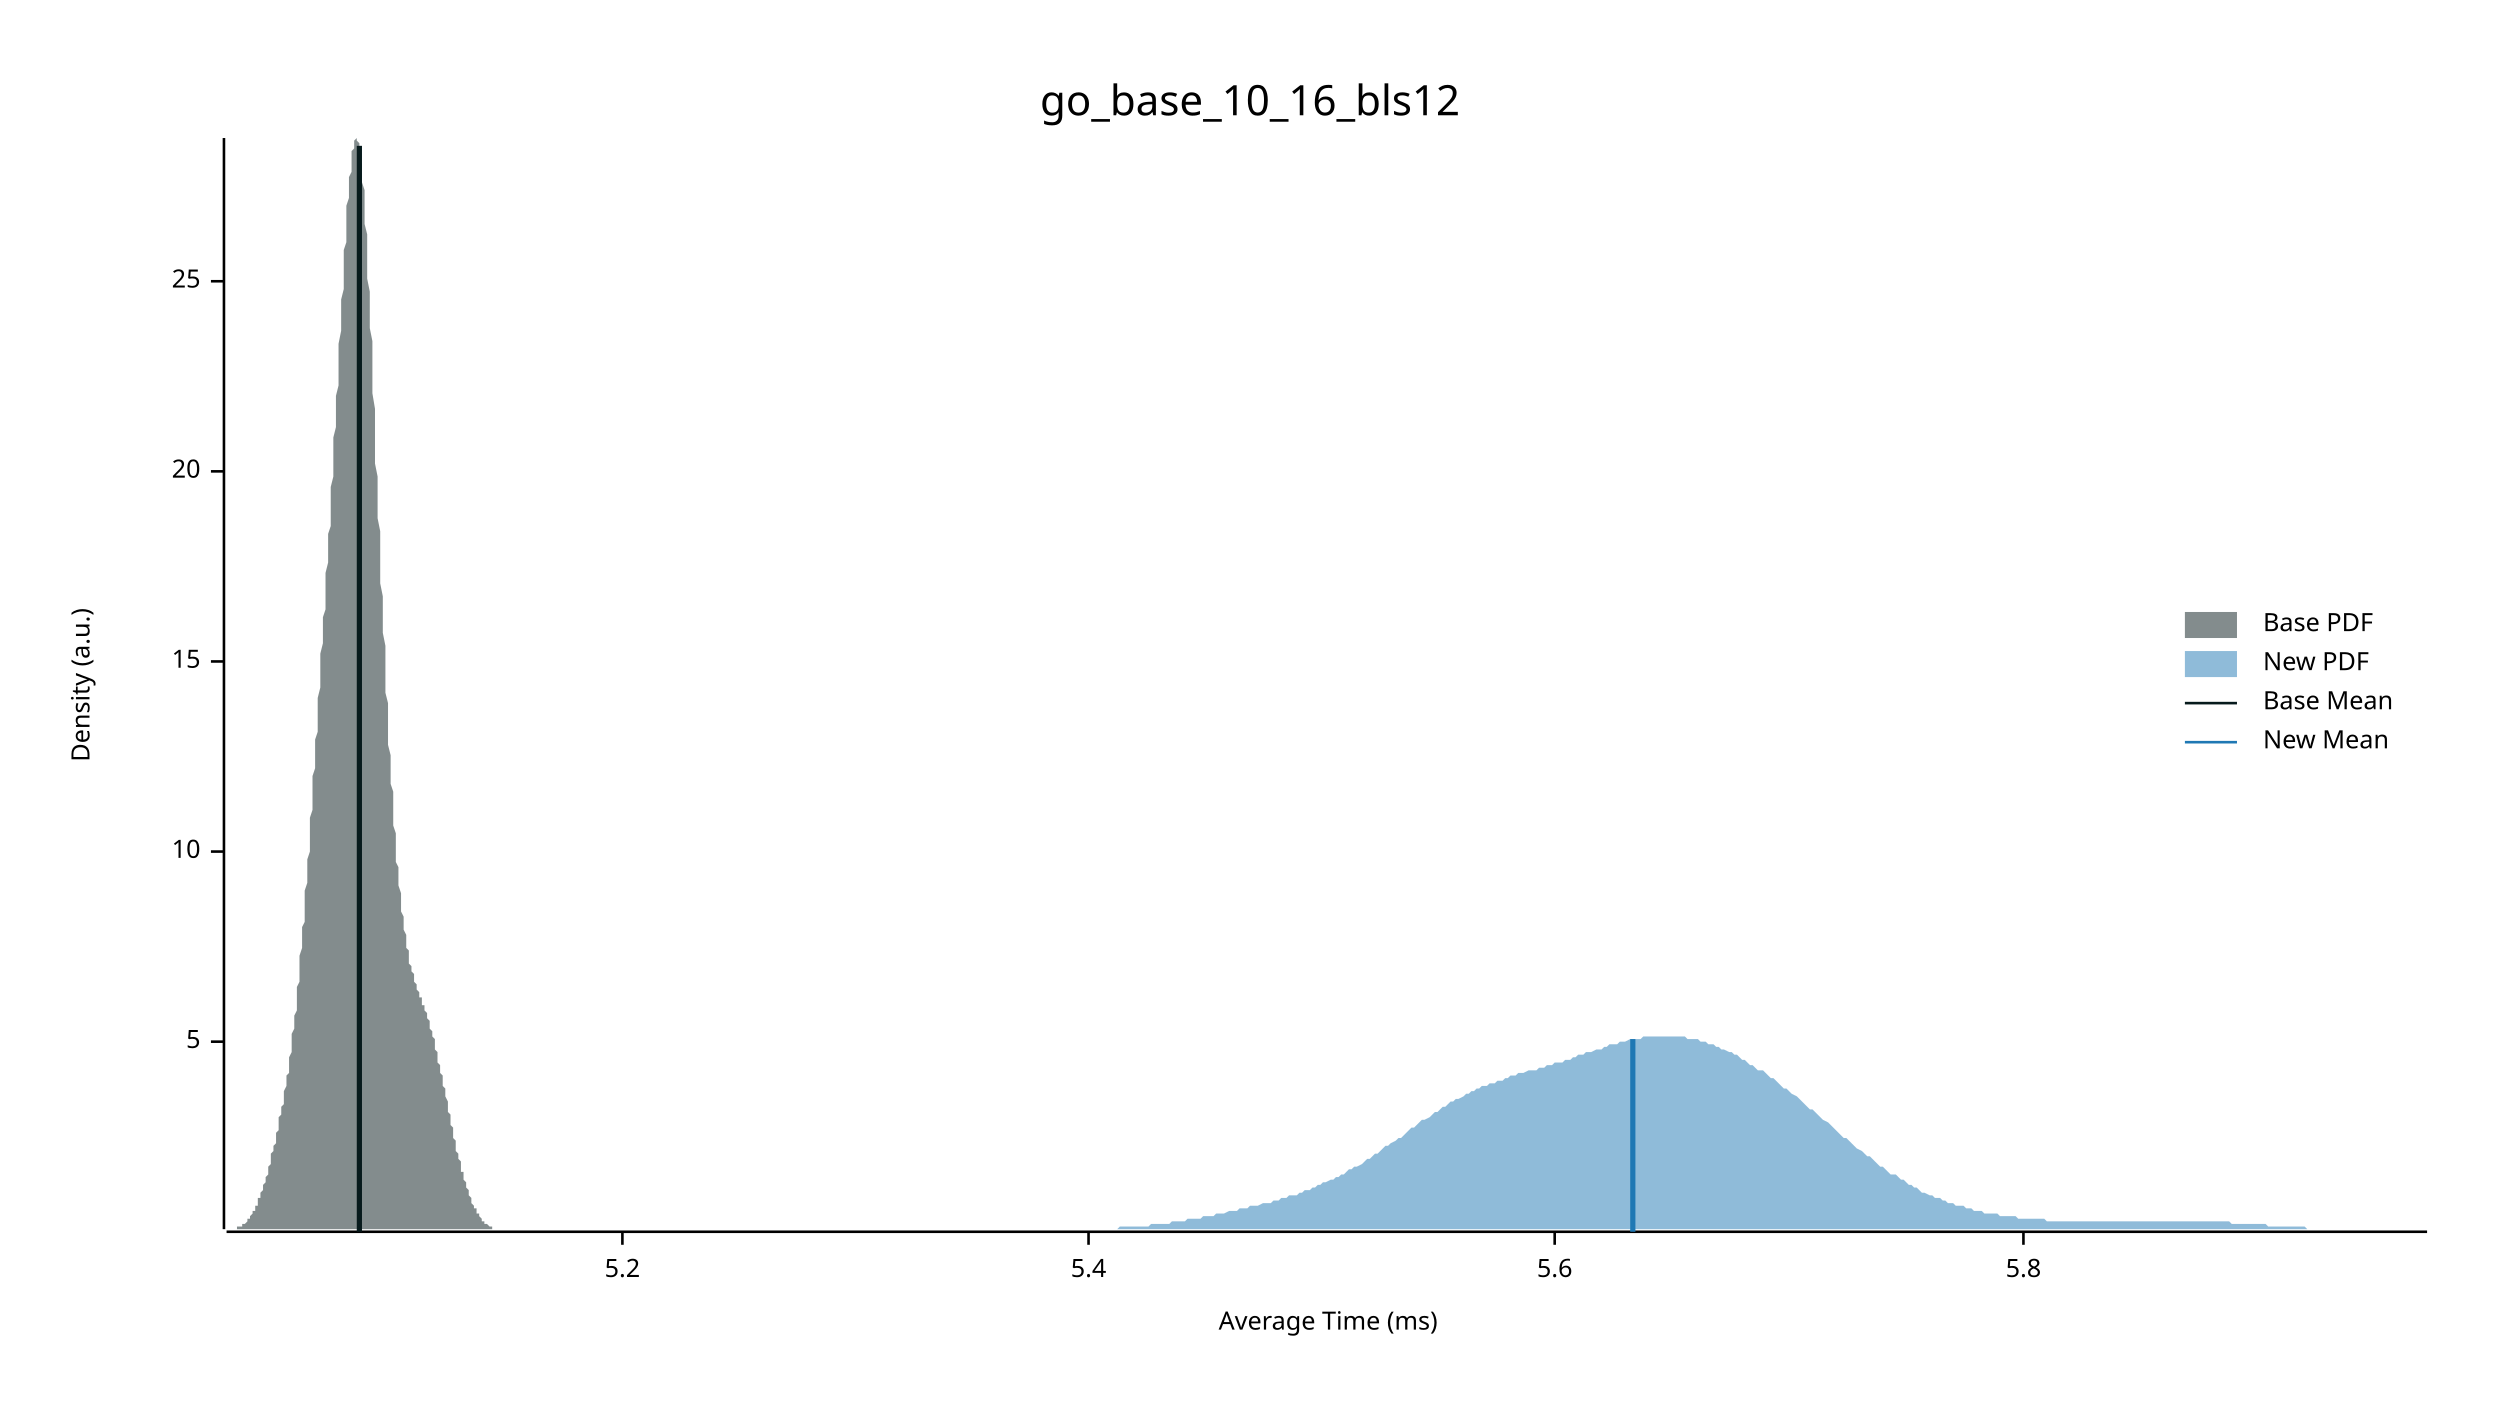
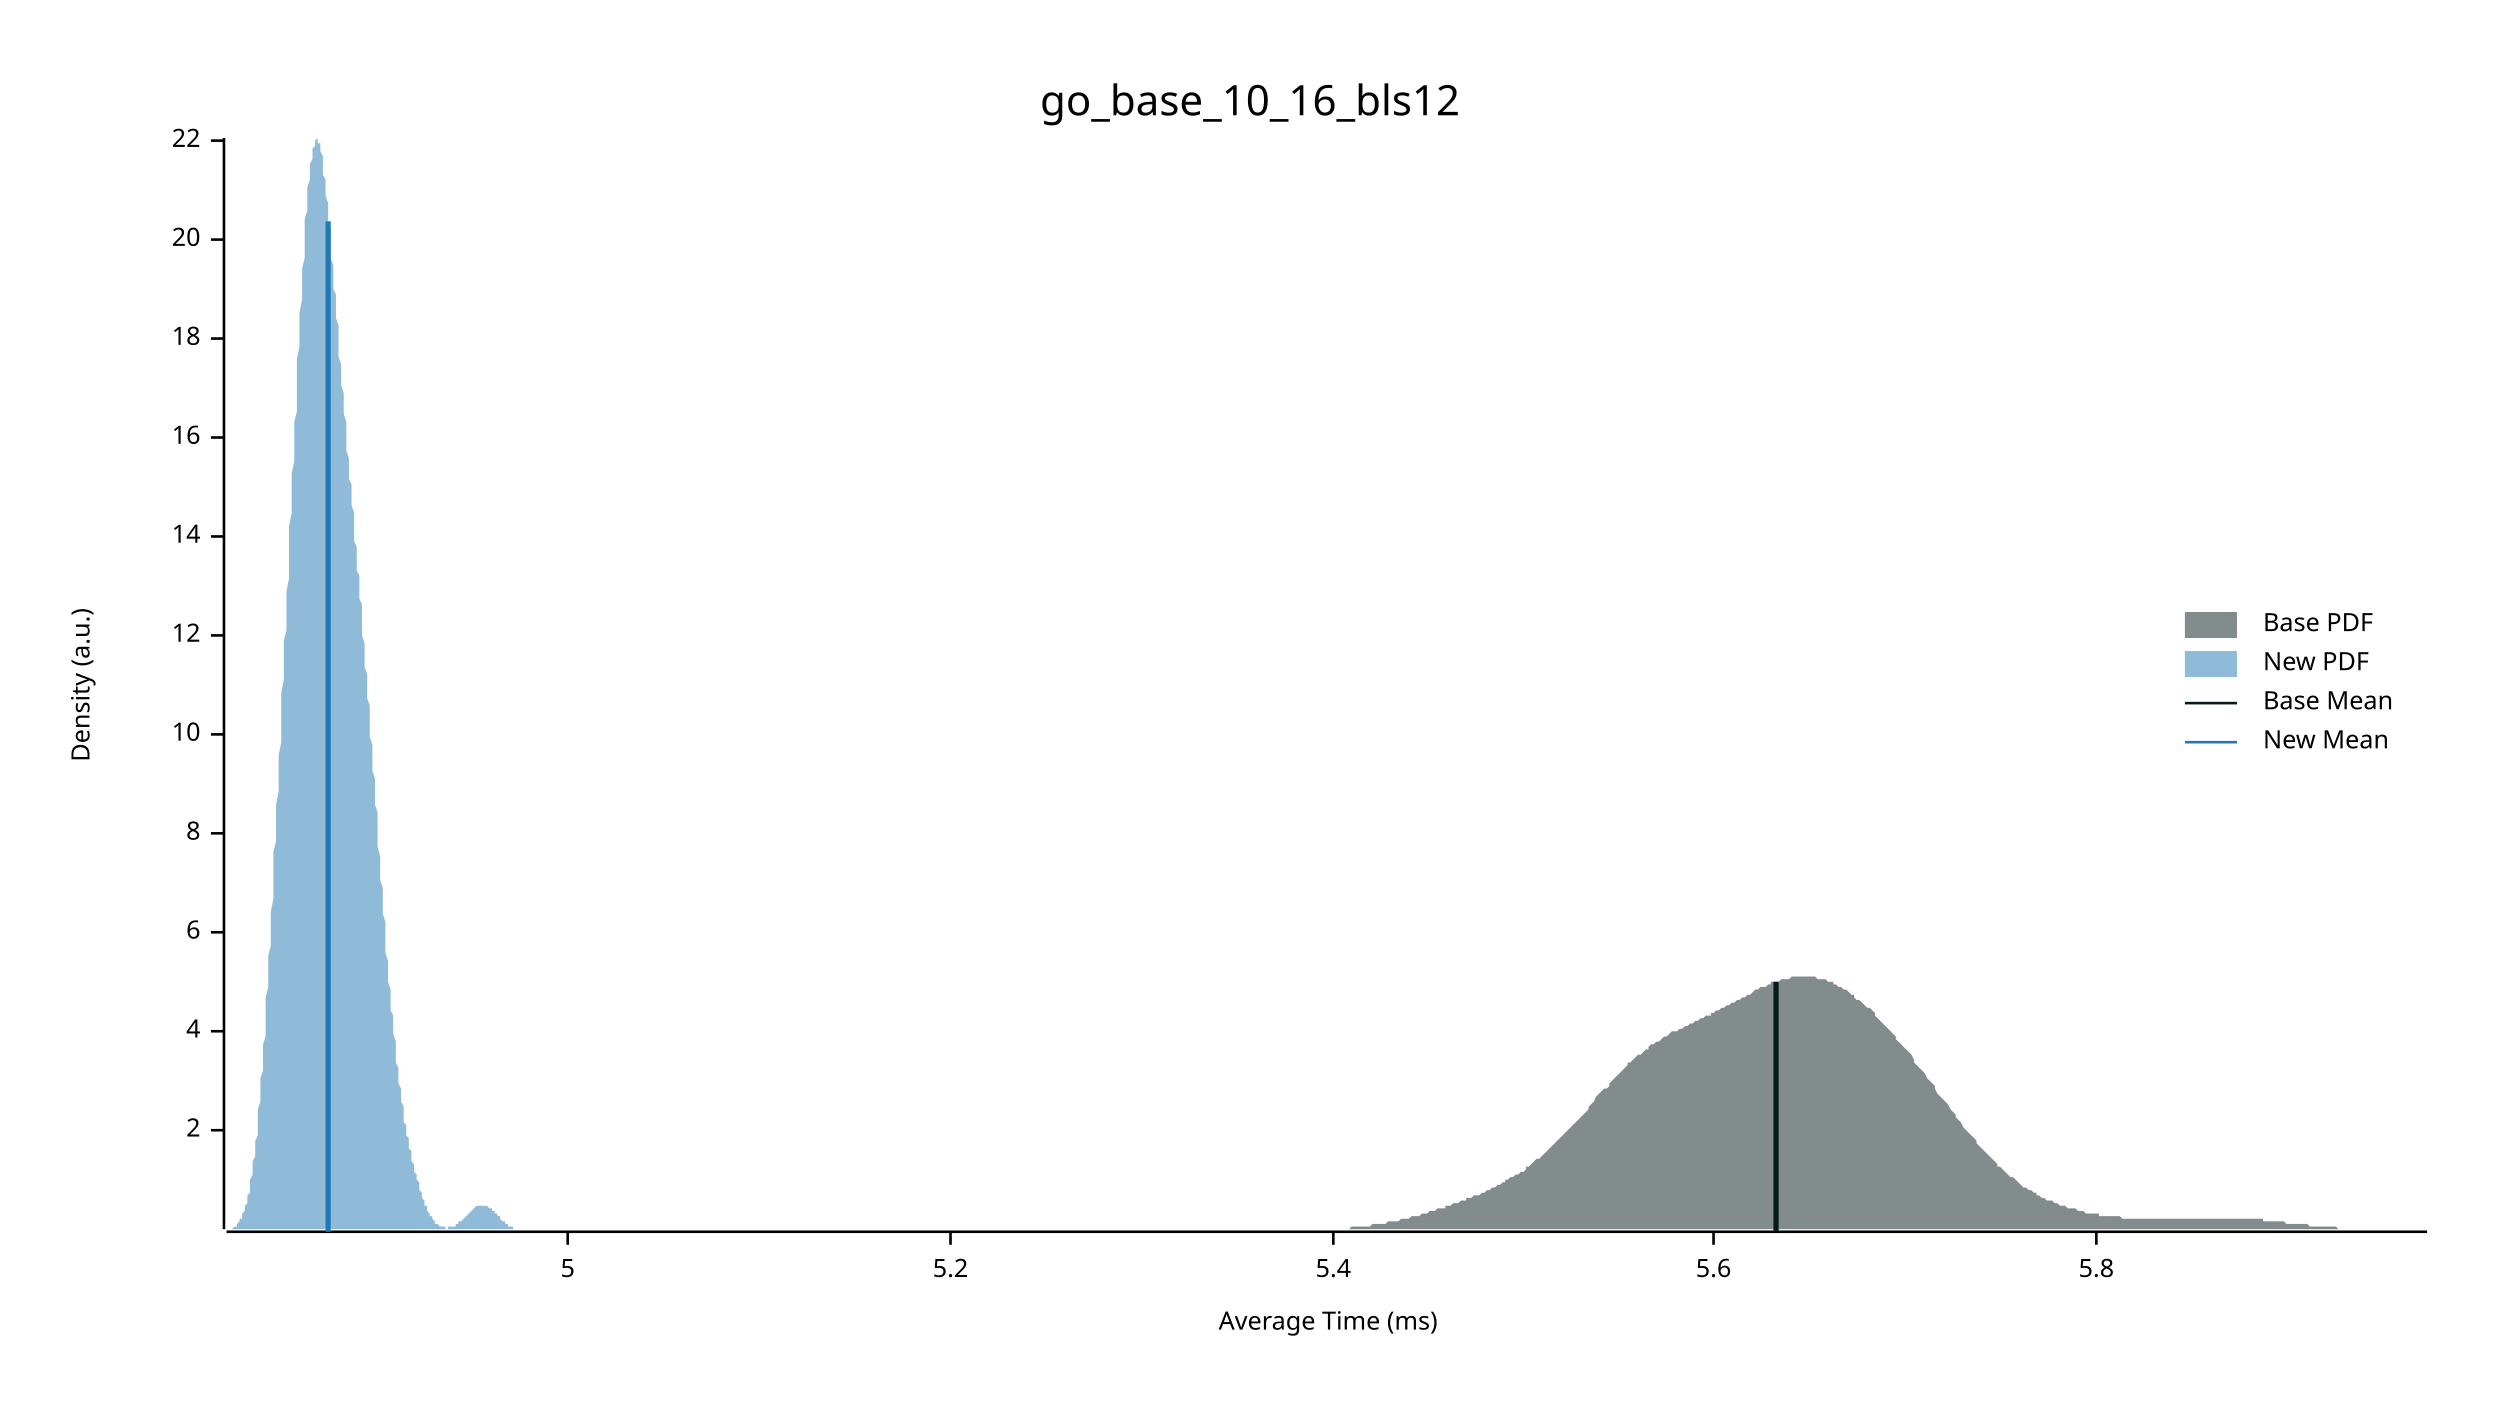
<svg xmlns="http://www.w3.org/2000/svg" width="960" height="540" viewBox="0 0 960 540">
  <text x="480" y="32" dy="0.76em" text-anchor="middle" font-family="sans-serif" font-size="16.129" opacity="1" fill="#000000">
go_base_10_16_bls12
</text>
  <text x="27" y="263" dy="0.76em" text-anchor="middle" font-family="sans-serif" font-size="9.677" opacity="1" fill="#000000" transform="rotate(270, 27, 263)">
Density (a.u.)
</text>
  <text x="510" y="513" dy="-0.5ex" text-anchor="middle" font-family="sans-serif" font-size="9.677" opacity="1" fill="#000000">
Average Time (ms)
</text>
  <polyline fill="none" opacity="1" stroke="#000000" stroke-width="1" points="86,53 86,472 " />
-   <text x="77" y="400" dy="0.5ex" text-anchor="end" font-family="sans-serif" font-size="9.677" opacity="1" fill="#000000">
+   <text x="77" y="434" dy="0.5ex" text-anchor="end" font-family="sans-serif" font-size="9.677" opacity="1" fill="#000000">
+ 2
+ </text>
+   <polyline fill="none" opacity="1" stroke="#000000" stroke-width="1" points="81,434 86,434 " />
+   <text x="77" y="396" dy="0.5ex" text-anchor="end" font-family="sans-serif" font-size="9.677" opacity="1" fill="#000000">
+ 4
+ </text>
+   <polyline fill="none" opacity="1" stroke="#000000" stroke-width="1" points="81,396 86,396 " />
+   <text x="77" y="358" dy="0.5ex" text-anchor="end" font-family="sans-serif" font-size="9.677" opacity="1" fill="#000000">
+ 6
+ </text>
+   <polyline fill="none" opacity="1" stroke="#000000" stroke-width="1" points="81,358 86,358 " />
+   <text x="77" y="320" dy="0.5ex" text-anchor="end" font-family="sans-serif" font-size="9.677" opacity="1" fill="#000000">
+ 8
+ </text>
+   <polyline fill="none" opacity="1" stroke="#000000" stroke-width="1" points="81,320 86,320 " />
+   <text x="77" y="282" dy="0.5ex" text-anchor="end" font-family="sans-serif" font-size="9.677" opacity="1" fill="#000000">
+ 10
+ </text>
+   <polyline fill="none" opacity="1" stroke="#000000" stroke-width="1" points="81,282 86,282 " />
+   <text x="77" y="244" dy="0.5ex" text-anchor="end" font-family="sans-serif" font-size="9.677" opacity="1" fill="#000000">
+ 12
+ </text>
+   <polyline fill="none" opacity="1" stroke="#000000" stroke-width="1" points="81,244 86,244 " />
+   <text x="77" y="206" dy="0.5ex" text-anchor="end" font-family="sans-serif" font-size="9.677" opacity="1" fill="#000000">
+ 14
+ </text>
+   <polyline fill="none" opacity="1" stroke="#000000" stroke-width="1" points="81,206 86,206 " />
+   <text x="77" y="168" dy="0.5ex" text-anchor="end" font-family="sans-serif" font-size="9.677" opacity="1" fill="#000000">
+ 16
+ </text>
+   <polyline fill="none" opacity="1" stroke="#000000" stroke-width="1" points="81,168 86,168 " />
+   <text x="77" y="130" dy="0.5ex" text-anchor="end" font-family="sans-serif" font-size="9.677" opacity="1" fill="#000000">
+ 18
+ </text>
+   <polyline fill="none" opacity="1" stroke="#000000" stroke-width="1" points="81,130 86,130 " />
+   <text x="77" y="92" dy="0.5ex" text-anchor="end" font-family="sans-serif" font-size="9.677" opacity="1" fill="#000000">
+ 20
+ </text>
+   <polyline fill="none" opacity="1" stroke="#000000" stroke-width="1" points="81,92 86,92 " />
+   <text x="77" y="54" dy="0.5ex" text-anchor="end" font-family="sans-serif" font-size="9.677" opacity="1" fill="#000000">
+ 22
+ </text>
+   <polyline fill="none" opacity="1" stroke="#000000" stroke-width="1" points="81,54 86,54 " />
+   <polyline fill="none" opacity="1" stroke="#000000" stroke-width="1" points="87,473 932,473 " />
+   <text x="218" y="483" dy="0.76em" text-anchor="middle" font-family="sans-serif" font-size="9.677" opacity="1" fill="#000000">
5
</text>
-   <polyline fill="none" opacity="1" stroke="#000000" stroke-width="1" points="81,400 86,400 " />
-   <text x="77" y="327" dy="0.5ex" text-anchor="end" font-family="sans-serif" font-size="9.677" opacity="1" fill="#000000">
- 10
- </text>
-   <polyline fill="none" opacity="1" stroke="#000000" stroke-width="1" points="81,327 86,327 " />
-   <text x="77" y="254" dy="0.5ex" text-anchor="end" font-family="sans-serif" font-size="9.677" opacity="1" fill="#000000">
- 15
- </text>
-   <polyline fill="none" opacity="1" stroke="#000000" stroke-width="1" points="81,254 86,254 " />
-   <text x="77" y="181" dy="0.5ex" text-anchor="end" font-family="sans-serif" font-size="9.677" opacity="1" fill="#000000">
- 20
- </text>
-   <polyline fill="none" opacity="1" stroke="#000000" stroke-width="1" points="81,181 86,181 " />
-   <text x="77" y="108" dy="0.5ex" text-anchor="end" font-family="sans-serif" font-size="9.677" opacity="1" fill="#000000">
- 25
- </text>
-   <polyline fill="none" opacity="1" stroke="#000000" stroke-width="1" points="81,108 86,108 " />
-   <polyline fill="none" opacity="1" stroke="#000000" stroke-width="1" points="87,473 932,473 " />
-   <text x="239" y="483" dy="0.76em" text-anchor="middle" font-family="sans-serif" font-size="9.677" opacity="1" fill="#000000">
+   <polyline fill="none" opacity="1" stroke="#000000" stroke-width="1" points="218,473 218,478 " />
+   <text x="365" y="483" dy="0.76em" text-anchor="middle" font-family="sans-serif" font-size="9.677" opacity="1" fill="#000000">
5.2
</text>
-   <polyline fill="none" opacity="1" stroke="#000000" stroke-width="1" points="239,473 239,478 " />
-   <text x="418" y="483" dy="0.76em" text-anchor="middle" font-family="sans-serif" font-size="9.677" opacity="1" fill="#000000">
+   <polyline fill="none" opacity="1" stroke="#000000" stroke-width="1" points="365,473 365,478 " />
+   <text x="512" y="483" dy="0.76em" text-anchor="middle" font-family="sans-serif" font-size="9.677" opacity="1" fill="#000000">
5.4
</text>
-   <polyline fill="none" opacity="1" stroke="#000000" stroke-width="1" points="418,473 418,478 " />
-   <text x="597" y="483" dy="0.76em" text-anchor="middle" font-family="sans-serif" font-size="9.677" opacity="1" fill="#000000">
+   <polyline fill="none" opacity="1" stroke="#000000" stroke-width="1" points="512,473 512,478 " />
+   <text x="658" y="483" dy="0.76em" text-anchor="middle" font-family="sans-serif" font-size="9.677" opacity="1" fill="#000000">
5.6
</text>
-   <polyline fill="none" opacity="1" stroke="#000000" stroke-width="1" points="597,473 597,478 " />
-   <text x="777" y="483" dy="0.76em" text-anchor="middle" font-family="sans-serif" font-size="9.677" opacity="1" fill="#000000">
+   <polyline fill="none" opacity="1" stroke="#000000" stroke-width="1" points="658,473 658,478 " />
+   <text x="805" y="483" dy="0.76em" text-anchor="middle" font-family="sans-serif" font-size="9.677" opacity="1" fill="#000000">
5.8
</text>
-   <polyline fill="none" opacity="1" stroke="#000000" stroke-width="1" points="777,473 777,478 " />
-   <polygon opacity="0.5" fill="#071A1C" points="87,472 87,472 87,472 87,472 87,472 88,472 88,472 88,472 88,472 88,472 89,472 89,472 89,472 89,472 90,472 90,472 90,472 90,472 90,472 91,472 91,472 91,472 91,472 91,471 92,471 92,471 92,471 92,471 93,471 93,471 93,471 93,470 93,470 94,470 94,470 94,470 94,470 95,469 95,469 95,469 95,469 95,468 96,468 96,468 96,467 96,467 96,467 97,466 97,466 97,466 97,465 98,465 98,464 98,464 98,464 98,463 99,463 99,462 99,461 99,461 99,460 100,460 100,459 100,459 100,458 101,457 101,457 101,456 101,455 101,455 102,454 102,453 102,452 102,452 103,451 103,450 103,449 103,449 103,448 104,447 104,446 104,445 104,444 104,443 105,442 105,442 105,441 105,440 106,439 106,438 106,437 106,436 106,435 107,434 107,433 107,432 107,431 107,429 108,428 108,427 108,426 108,425 109,424 109,422 109,421 109,420 109,419 110,417 110,416 110,415 110,413 111,412 111,410 111,409 111,407 111,406 112,404 112,402 112,401 112,399 112,397 113,395 113,393 113,392 113,390 114,388 114,385 114,383 114,381 114,379 115,377 115,374 115,372 115,369 115,367 116,364 116,362 116,359 116,356 117,354 117,351 117,348 117,345 117,342 118,339 118,336 118,333 118,330 119,327 119,324 119,321 119,318 119,314 120,311 120,308 120,304 120,301 120,298 121,295 121,291 121,288 121,284 122,281 122,278 122,274 122,271 122,268 123,264 123,261 123,257 123,254 123,251 124,247 124,244 124,240 124,237 125,234 125,230 125,227 125,223 125,220 126,216 126,213 126,209 126,205 127,202 127,198 127,194 127,191 127,187 128,183 128,179 128,175 128,172 128,168 129,164 129,160 129,156 129,152 130,148 130,144 130,140 130,136 130,132 131,127 131,123 131,119 131,115 132,111 132,108 132,104 132,100 132,96 133,93 133,89 133,86 133,83 133,79 134,76 134,73 134,71 134,68 135,66 135,64 135,62 135,60 135,58 136,57 136,56 136,55 136,54 136,54 137,53 137,54 137,54 137,54 138,55 138,56 138,57 138,59 138,61 139,63 139,65 139,67 139,70 140,73 140,76 140,79 140,83 140,86 141,90 141,94 141,98 141,103 141,107 142,112 142,116 142,121 142,126 143,131 143,136 143,141 143,146 143,151 144,157 144,162 144,167 144,172 144,178 145,183 145,188 145,194 145,199 146,204 146,209 146,214 146,219 146,224 147,229 147,234 147,239 147,243 148,248 148,253 148,257 148,262 148,266 149,270 149,274 149,278 149,282 149,286 150,290 150,294 150,297 150,301 151,304 151,308 151,311 151,314 151,317 152,320 152,323 152,326 152,328 152,331 153,333 153,336 153,338 153,340 154,343 154,345 154,347 154,349 154,350 155,352 155,354 155,356 155,357 156,359 156,360 156,362 156,363 156,364 157,365 157,366 157,368 157,369 157,370 158,371 158,371 158,372 158,373 159,374 159,375 159,376 159,376 159,377 160,378 160,378 160,379 160,380 160,380 161,381 161,381 161,382 161,383 162,383 162,384 162,384 162,385 162,386 163,386 163,387 163,387 163,388 164,389 164,389 164,390 164,391 164,391 165,392 165,393 165,394 165,394 165,395 166,396 166,397 166,398 166,398 167,399 167,400 167,401 167,402 167,403 168,404 168,405 168,406 168,407 168,408 169,409 169,410 169,411 169,412 170,413 170,414 170,415 170,416 170,417 171,418 171,419 171,420 171,421 172,423 172,424 172,425 172,426 172,427 173,428 173,429 173,430 173,431 173,432 174,433 174,434 174,436 174,437 175,438 175,439 175,440 175,441 175,442 176,443 176,443 176,444 176,445 177,446 177,447 177,448 177,449 177,450 178,450 178,451 178,452 178,453 178,453 179,454 179,455 179,456 179,456 180,457 180,458 180,458 180,459 180,459 181,460 181,461 181,461 181,462 181,462 182,463 182,463 182,464 182,464 183,464 183,465 183,465 183,466 183,466 184,466 184,467 184,467 184,467 185,468 185,468 185,468 185,468 185,469 186,469 186,469 186,469 186,470 186,470 187,470 187,470 187,470 187,470 188,471 188,471 188,471 188,471 188,471 189,471 189,471 189,471 189,471 189,472 190,472 190,472 190,472 190,472 191,472 191,472 191,472 191,472 191,472 192,472 192,472 192,472 192,472 193,472 193,472 193,472 193,472 193,472 194,472 194,472 194,472 194,472 194,472 194,472 87,472 " />
-   <polygon opacity="0.5" fill="#1F78B4" points="390,472 391,472 392,472 393,472 394,472 396,472 397,472 398,472 399,472 400,472 401,472 402,472 403,472 404,472 405,472 406,472 408,472 409,472 410,472 411,472 412,472 413,472 414,472 415,472 416,472 417,472 418,472 419,472 421,472 422,472 423,472 424,472 425,472 426,472 427,472 428,472 429,472 430,471 431,471 432,471 434,471 435,471 436,471 437,471 438,471 439,471 440,471 441,471 442,470 443,470 444,470 445,470 447,470 448,470 449,470 450,469 451,469 452,469 453,469 454,469 455,469 456,468 457,468 459,468 460,468 461,468 462,467 463,467 464,467 465,467 466,467 467,466 468,466 469,466 470,466 472,465 473,465 474,465 475,465 476,464 477,464 478,464 479,464 480,463 481,463 482,463 483,463 485,462 486,462 487,462 488,462 489,461 490,461 491,461 492,460 493,460 494,460 495,459 496,459 498,459 499,458 500,458 501,457 502,457 503,457 504,456 505,456 506,455 507,455 508,454 509,454 511,453 512,453 513,452 514,452 515,451 516,451 517,450 518,449 519,449 520,448 521,448 523,447 524,446 525,445 526,445 527,444 528,443 529,443 530,442 531,441 532,440 533,440 534,439 536,438 537,437 538,437 539,436 540,435 541,434 542,433 543,433 544,432 545,431 546,430 547,430 549,429 550,428 551,427 552,427 553,426 554,425 555,425 556,424 557,423 558,423 559,422 560,422 562,421 563,420 564,420 565,419 566,419 567,418 568,418 569,417 570,417 571,417 572,416 574,416 575,415 576,415 577,415 578,414 579,414 580,413 581,413 582,413 583,412 584,412 585,412 587,411 588,411 589,411 590,411 591,410 592,410 593,410 594,409 595,409 596,409 597,408 598,408 600,408 601,407 602,407 603,407 604,406 605,406 606,405 607,405 608,405 609,404 610,404 611,404 613,403 614,403 615,403 616,402 617,402 618,401 619,401 620,401 621,401 622,400 623,400 624,400 626,399 627,399 628,399 629,399 630,399 631,398 632,398 633,398 634,398 635,398 636,398 638,398 639,398 640,398 641,398 642,398 643,398 644,398 645,398 646,398 647,398 648,399 649,399 651,399 652,399 653,400 654,400 655,400 656,401 657,401 658,401 659,402 660,402 661,403 662,403 664,404 665,404 666,405 667,405 668,406 669,407 670,407 671,408 672,409 673,409 674,410 675,411 677,411 678,412 679,413 680,414 681,414 682,415 683,416 684,417 685,418 686,418 687,419 688,420 690,421 691,422 692,423 693,424 694,425 695,426 696,426 697,427 698,428 699,429 700,430 702,431 703,432 704,433 705,434 706,435 707,436 708,437 709,437 710,438 711,439 712,440 713,441 715,442 716,443 717,444 718,444 719,445 720,446 721,447 722,448 723,448 724,449 725,450 726,451 728,451 729,452 730,453 731,453 732,454 733,455 734,455 735,456 736,456 737,457 738,458 739,458 741,459 742,459 743,460 744,460 745,460 746,461 747,461 748,462 749,462 750,462 751,463 753,463 754,463 755,464 756,464 757,464 758,465 759,465 760,465 761,465 762,466 763,466 764,466 766,466 767,466 768,467 769,467 770,467 771,467 772,467 773,467 774,467 775,468 776,468 777,468 779,468 780,468 781,468 782,468 783,468 784,468 785,468 786,469 787,469 788,469 789,469 790,469 792,469 793,469 794,469 795,469 796,469 797,469 798,469 799,469 800,469 801,469 802,469 803,469 805,469 806,469 807,469 808,469 809,469 810,469 811,469 812,469 813,469 814,469 815,469 817,469 818,469 819,469 820,469 821,469 822,469 823,469 824,469 825,469 826,469 827,469 828,469 830,469 831,469 832,469 833,469 834,469 835,469 836,469 837,469 838,469 839,469 840,469 841,469 843,469 844,469 845,469 846,469 847,469 848,469 849,469 850,469 851,469 852,469 853,469 854,469 856,469 857,470 858,470 859,470 860,470 861,470 862,470 863,470 864,470 865,470 866,470 867,470 869,470 870,470 871,471 872,471 873,471 874,471 875,471 876,471 877,471 878,471 879,471 881,471 882,471 883,471 884,471 885,471 886,472 887,472 888,472 889,472 890,472 891,472 892,472 894,472 895,472 896,472 897,472 898,472 899,472 900,472 901,472 902,472 903,472 904,472 905,472 907,472 908,472 909,472 910,472 911,472 912,472 913,472 914,472 915,472 916,472 917,472 918,472 920,472 921,472 922,472 923,472 924,472 925,472 926,472 927,472 928,472 929,472 930,472 932,472 932,472 390,472 " />
-   <polyline fill="none" opacity="1" stroke="#071A1C" stroke-width="2" points="138,473 138,56 " />
-   <polyline fill="none" opacity="1" stroke="#1F78B4" stroke-width="2" points="627,473 627,399 " />
+   <polyline fill="none" opacity="1" stroke="#000000" stroke-width="1" points="805,473 805,478 " />
+   <polygon opacity="0.5" fill="#071A1C" points="489,472 490,472 491,472 492,472 492,472 493,472 494,472 495,472 496,472 497,472 498,472 499,472 500,472 500,472 501,472 502,472 503,472 504,472 505,472 506,472 507,472 508,472 508,472 509,472 510,472 511,472 512,472 513,472 514,472 515,472 516,472 516,472 517,472 518,472 519,471 520,471 521,471 522,471 523,471 523,471 524,471 525,471 526,471 527,470 528,470 529,470 530,470 531,470 531,470 532,470 533,469 534,469 535,469 536,469 537,469 538,468 539,468 539,468 540,468 541,468 542,467 543,467 544,467 545,467 546,466 547,466 547,466 548,466 549,465 550,465 551,465 552,464 553,464 554,464 555,464 555,463 556,463 557,463 558,462 559,462 560,462 561,461 562,461 563,461 563,460 564,460 565,460 566,459 567,459 568,459 569,458 570,458 571,457 571,457 572,457 573,456 574,456 575,455 576,455 577,454 578,454 578,453 579,453 580,452 581,452 582,451 583,451 584,450 585,450 586,449 586,448 587,448 588,447 589,446 590,445 591,445 592,444 593,443 594,442 594,442 595,441 596,440 597,439 598,438 599,437 600,436 601,435 602,434 602,434 603,433 604,432 605,431 606,430 607,429 608,428 609,427 610,426 610,425 611,424 612,423 613,421 614,420 615,419 616,418 617,418 618,417 618,416 619,415 620,414 621,413 622,412 623,411 624,410 625,409 625,408 626,408 627,407 628,406 629,405 630,405 631,404 632,403 633,403 633,402 634,401 635,401 636,400 637,400 638,399 639,398 640,398 641,397 641,397 642,396 643,396 644,396 645,395 646,395 647,394 648,394 649,393 649,393 650,393 651,392 652,392 653,391 654,391 655,390 656,390 657,390 657,389 658,389 659,388 660,388 661,387 662,387 663,386 664,386 665,385 665,385 666,385 667,384 668,384 669,383 670,383 671,382 672,382 673,381 673,381 674,380 675,380 676,379 677,379 678,379 679,378 680,378 680,377 681,377 682,377 683,377 684,376 685,376 686,376 687,376 688,375 688,375 689,375 690,375 691,375 692,375 693,375 694,375 695,375 696,375 696,375 697,375 698,376 699,376 700,376 701,376 702,377 703,377 704,377 704,378 705,378 706,379 707,379 708,380 709,380 710,381 711,382 712,382 712,383 713,384 714,384 715,385 716,386 717,387 718,387 719,388 720,389 720,390 721,391 722,392 723,393 724,394 725,395 726,396 727,397 728,398 728,399 729,400 730,401 731,402 732,403 733,404 734,405 735,407 735,408 736,409 737,410 738,411 739,412 740,414 741,415 742,416 743,417 743,418 744,420 745,421 746,422 747,423 748,424 749,426 750,427 751,428 751,429 752,430 753,431 754,433 755,434 756,435 757,436 758,437 759,438 759,439 760,440 761,441 762,442 763,443 764,444 765,445 766,446 767,447 767,448 768,448 769,449 770,450 771,451 772,452 773,452 774,453 775,454 775,454 776,455 777,456 778,456 779,457 780,457 781,458 782,458 782,459 783,459 784,460 785,460 786,461 787,461 788,461 789,462 790,462 790,462 791,463 792,463 793,463 794,464 795,464 796,464 797,464 798,465 798,465 799,465 800,465 801,466 802,466 803,466 804,466 805,466 806,466 806,467 807,467 808,467 809,467 810,467 811,467 812,467 813,467 814,467 814,467 815,468 816,468 817,468 818,468 819,468 820,468 821,468 822,468 822,468 823,468 824,468 825,468 826,468 827,468 828,468 829,468 830,468 830,468 831,468 832,468 833,468 834,468 835,468 836,468 837,468 837,468 838,468 839,468 840,468 841,468 842,468 843,468 844,468 845,468 845,468 846,468 847,468 848,468 849,468 850,468 851,468 852,468 853,468 853,468 854,468 855,468 856,468 857,468 858,468 859,468 860,468 861,468 861,468 862,468 863,468 864,468 865,468 866,468 867,468 868,468 869,468 869,469 870,469 871,469 872,469 873,469 874,469 875,469 876,469 877,469 877,469 878,470 879,470 880,470 881,470 882,470 883,470 884,470 884,470 885,470 886,470 887,471 888,471 889,471 890,471 891,471 892,471 892,471 893,471 894,471 895,471 896,471 897,471 898,472 899,472 900,472 900,472 901,472 902,472 903,472 904,472 905,472 906,472 907,472 908,472 908,472 909,472 910,472 911,472 912,472 913,472 914,472 915,472 916,472 916,472 917,472 918,472 919,472 920,472 921,472 922,472 923,472 924,472 924,472 925,472 926,472 927,472 928,472 929,472 930,472 931,472 932,472 932,472 489,472 " />
+   <polygon opacity="0.5" fill="#1F78B4" points="87,472 87,472 87,472 87,472 87,472 88,472 88,472 88,472 88,472 89,472 89,472 89,472 89,472 90,471 90,471 90,471 90,471 90,471 91,471 91,470 91,470 91,470 92,469 92,469 92,469 92,468 93,468 93,468 93,467 93,466 93,466 94,465 94,465 94,464 94,463 95,462 95,461 95,460 95,459 96,458 96,457 96,456 96,454 96,453 97,451 97,450 97,448 97,446 98,444 98,442 98,440 98,438 99,436 99,434 99,431 99,429 99,426 100,423 100,420 100,417 100,414 101,411 101,408 101,405 101,401 102,398 102,394 102,390 102,387 102,383 103,379 103,375 103,371 103,367 104,363 104,358 104,354 104,350 105,345 105,341 105,336 105,332 105,327 106,323 106,318 106,313 106,309 107,304 107,299 107,294 107,290 108,285 108,280 108,275 108,271 108,266 109,261 109,256 109,251 109,246 110,242 110,237 110,232 110,227 111,222 111,217 111,212 111,207 111,202 112,197 112,192 112,187 112,182 113,177 113,172 113,167 113,162 114,158 114,153 114,148 114,143 114,138 115,133 115,129 115,124 115,120 116,115 116,111 116,107 116,103 117,99 117,95 117,91 117,87 117,84 118,81 118,78 118,75 118,72 119,69 119,67 119,65 119,63 120,61 120,59 120,58 120,57 121,56 121,55 121,54 121,54 121,54 122,53 122,54 122,54 122,55 123,55 123,56 123,57 123,58 124,60 124,61 124,63 124,65 124,67 125,69 125,71 125,73 125,75 126,78 126,80 126,83 126,85 127,88 127,91 127,93 127,96 127,99 128,102 128,105 128,108 128,111 129,113 129,116 129,119 129,122 130,125 130,128 130,131 130,134 130,137 131,140 131,142 131,145 131,148 132,151 132,154 132,157 132,159 133,162 133,165 133,168 133,170 133,173 134,176 134,178 134,181 134,184 135,186 135,189 135,192 135,194 136,197 136,200 136,202 136,205 136,208 137,210 137,213 137,216 137,219 138,221 138,224 138,227 138,230 139,232 139,235 139,238 139,241 139,244 140,247 140,250 140,253 140,256 141,259 141,262 141,265 141,268 142,271 142,274 142,277 142,280 142,283 143,286 143,290 143,293 143,296 144,299 144,303 144,306 144,309 145,312 145,316 145,319 145,322 145,325 146,329 146,332 146,335 146,338 147,341 147,344 147,348 147,351 148,354 148,357 148,360 148,363 148,366 149,369 149,372 149,374 149,377 150,380 150,382 150,385 150,388 151,390 151,393 151,395 151,397 152,400 152,402 152,404 152,406 152,408 153,410 153,412 153,414 153,416 154,418 154,420 154,421 154,423 155,425 155,426 155,428 155,429 155,431 156,432 156,433 156,435 156,436 157,437 157,438 157,440 157,441 158,442 158,443 158,444 158,445 158,446 159,447 159,448 159,449 159,450 160,451 160,452 160,453 160,453 161,454 161,455 161,456 161,457 161,457 162,458 162,459 162,459 162,460 163,461 163,461 163,462 163,463 164,463 164,464 164,464 164,465 164,465 165,466 165,466 165,467 165,467 166,467 166,468 166,468 166,468 167,469 167,469 167,469 167,469 167,470 168,470 168,470 168,470 168,470 169,471 169,471 169,471 169,471 170,471 170,471 170,471 170,471 170,471 171,471 171,471 171,471 171,472 172,472 172,471 172,471 172,471 173,471 173,471 173,471 173,471 173,471 174,471 174,471 174,471 174,471 175,471 175,471 175,470 175,470 176,470 176,470 176,470 176,470 176,469 177,469 177,469 177,469 177,469 178,468 178,468 178,468 178,468 179,467 179,467 179,467 179,467 179,467 180,466 180,466 180,466 180,466 181,465 181,465 181,465 181,465 182,464 182,464 182,464 182,464 182,464 183,463 183,463 183,463 183,463 184,463 184,463 184,463 184,463 185,463 185,463 185,463 185,463 186,463 186,463 186,463 186,463 186,463 187,463 187,463 187,463 187,463 188,464 188,464 188,464 188,464 189,464 189,465 189,465 189,465 189,465 190,465 190,466 190,466 190,466 191,466 191,467 191,467 191,467 192,467 192,468 192,468 192,468 192,468 193,469 193,469 193,469 193,469 194,469 194,470 194,470 194,470 195,470 195,470 195,470 195,471 195,471 196,471 196,471 196,471 196,471 197,471 197,471 197,472 197,472 198,472 198,472 198,472 198,472 198,472 199,472 199,472 199,472 199,472 200,472 200,472 200,472 200,472 201,472 201,472 201,472 201,472 201,472 202,472 202,472 202,472 87,472 " />
+   <polyline fill="none" opacity="1" stroke="#071A1C" stroke-width="2" points="682,473 682,377 " />
+   <polyline fill="none" opacity="1" stroke="#1F78B4" stroke-width="2" points="126,473 126,85 " />
  <text x="869" y="235" dy="0.76em" text-anchor="start" font-family="sans-serif" font-size="9.677" opacity="1" fill="#000000">
Base PDF
</text>
  <text x="869" y="250" dy="0.76em" text-anchor="start" font-family="sans-serif" font-size="9.677" opacity="1" fill="#000000">
New PDF
</text>
  <text x="869" y="265" dy="0.76em" text-anchor="start" font-family="sans-serif" font-size="9.677" opacity="1" fill="#000000">
Base Mean
</text>
  <text x="869" y="280" dy="0.76em" text-anchor="start" font-family="sans-serif" font-size="9.677" opacity="1" fill="#000000">
New Mean
</text>
  <rect x="839" y="235" width="20" height="10" opacity="0.5" fill="#071A1C" stroke="none" />
  <rect x="839" y="250" width="20" height="10" opacity="0.5" fill="#1F78B4" stroke="none" />
  <polyline fill="none" opacity="1" stroke="#071A1C" stroke-width="1" points="839,270 859,270 " />
  <polyline fill="none" opacity="1" stroke="#1F78B4" stroke-width="1" points="839,285 859,285 " />
</svg>
